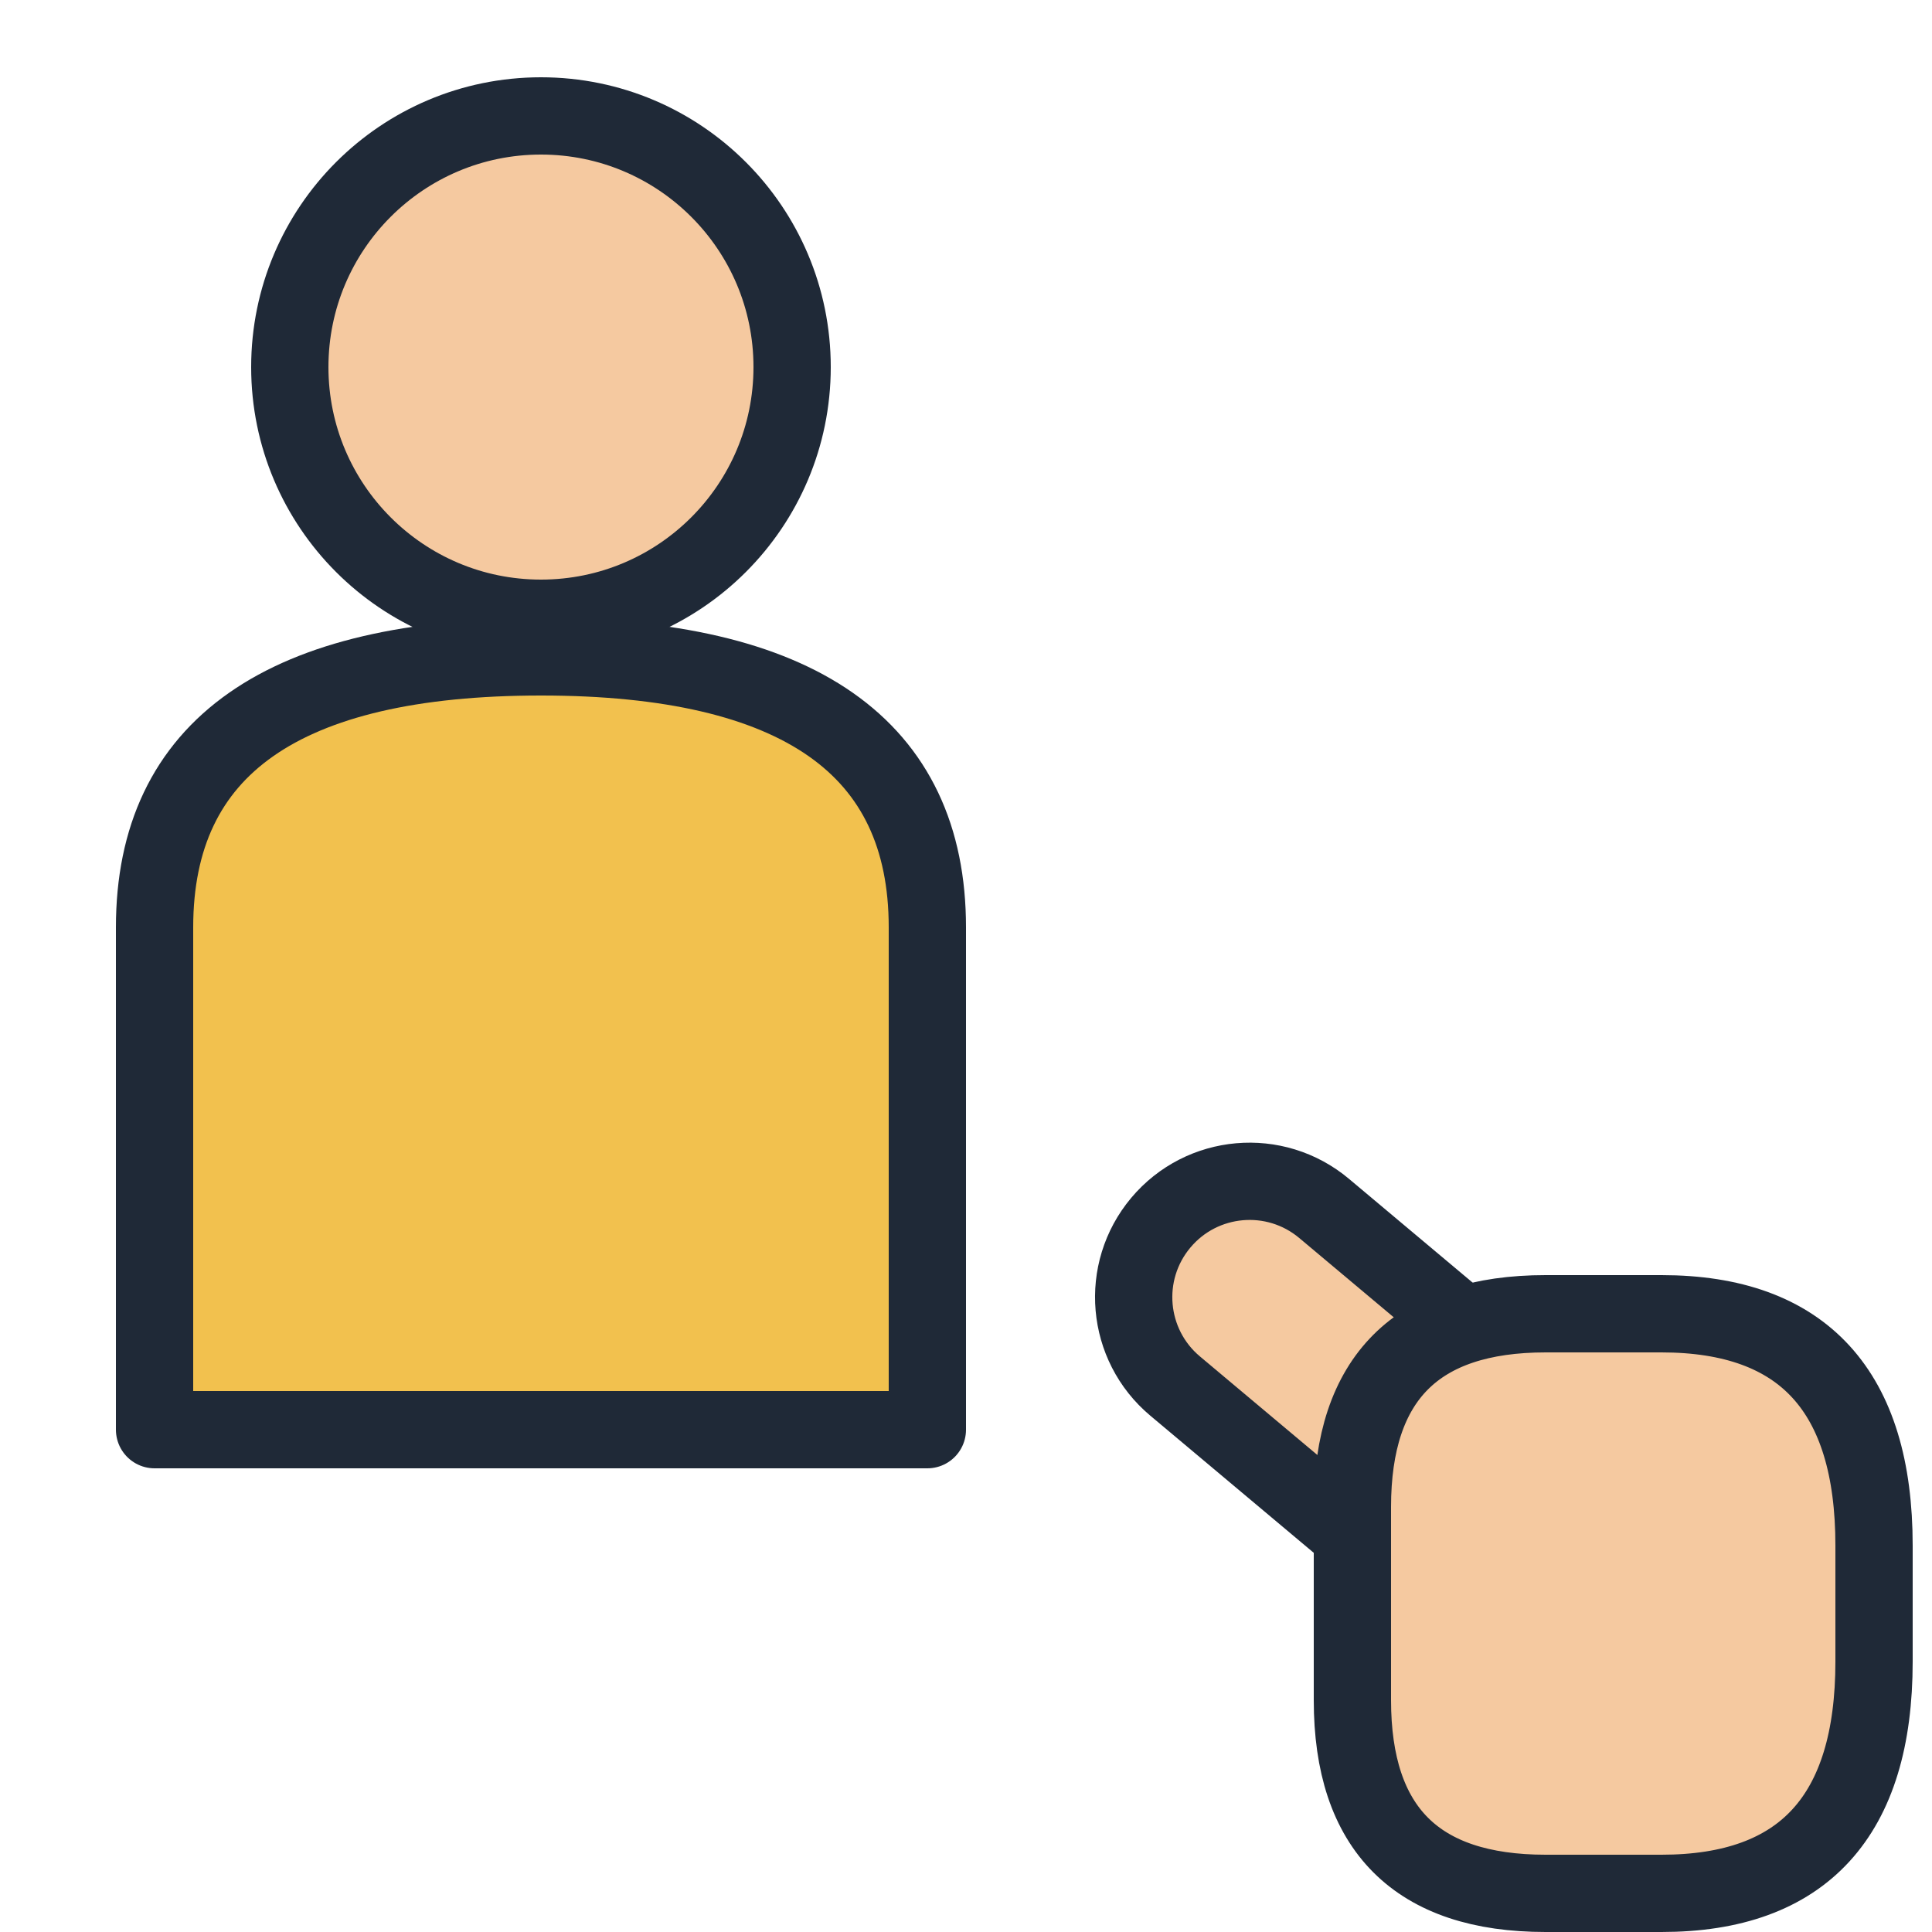
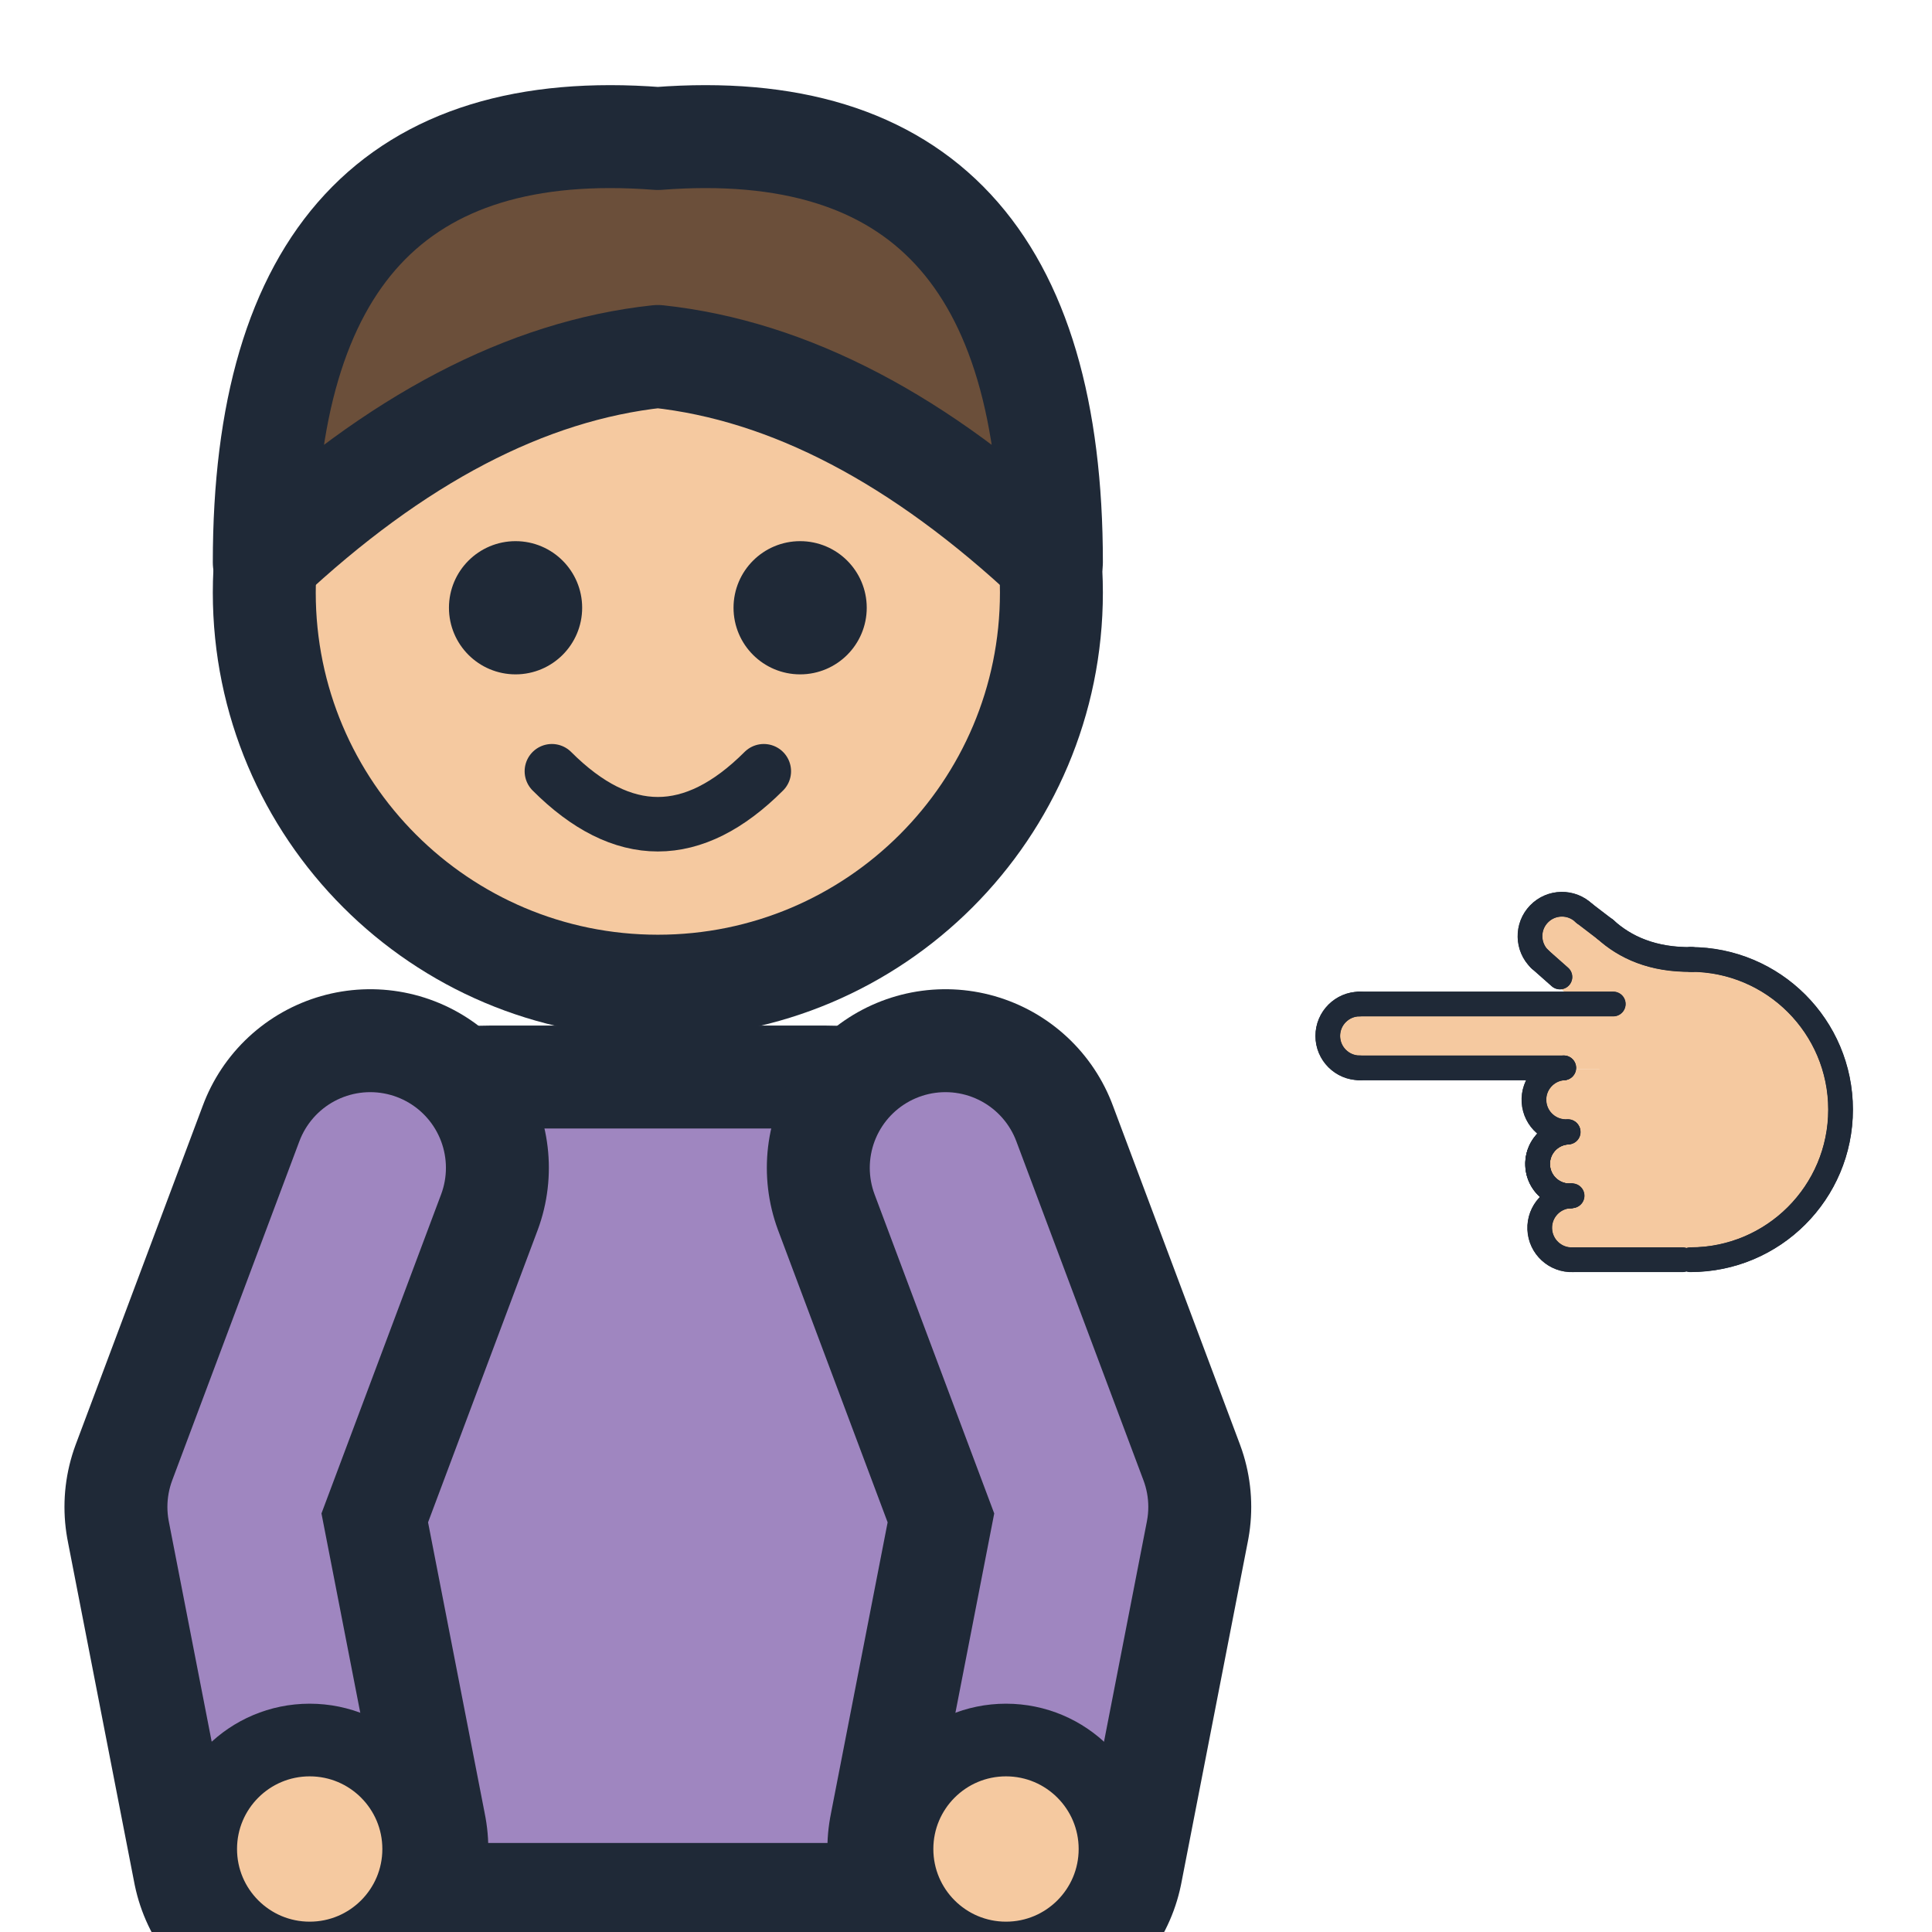
<svg xmlns="http://www.w3.org/2000/svg" viewBox="0 0 100 100">
-   <path d="M8 74 V48 Q8 34 28 34 Q48 34 48 48 V74 Z" fill="#F2C14E" stroke="#1F2937" stroke-width="4" stroke-linejoin="round" />
-   <circle cx="28" cy="19" r="13" fill="#F5C9A0" stroke="#1F2937" stroke-width="4" />
-   <rect x="-6" y="-26" width="12" height="28" rx="6" transform="translate(80 80) rotate(-50)" fill="#F5C9A0" stroke="#1F2937" stroke-width="4" />
-   <path d="M70 78 Q70 68 80 68 H86 Q97 68 97 80 V86 Q97 98 86 98 H80 Q70 98 70 88 Z" fill="#F5C9A0" stroke="#1F2937" stroke-width="4" stroke-linejoin="round" />
+   <g transform="translate(-16 0) scale(1)">
+     <g transform="translate(-28.3 -3.8) scale(1.567)">
+       <path d="M39 44 Q39 38 44.5 38 H55.5 Q61 38 61 44 L59 65 H41 Z" fill="#9F86C0" stroke="#1F2937" stroke-width="3.4" stroke-linejoin="round" />
+       <circle cx="50" cy="22" r="13" fill="#F5C9A0" stroke="#1F2937" stroke-width="3.4" />
+       <path d="M37 21 Q37 6 50 7 Q63 6 63 21 Q56.5 14.9 50 14.2 Q43.5 14.9 37 21 Z" fill="#6B4F3A" stroke="#1F2937" stroke-width="3.4" stroke-linejoin="round" />
+       <circle cx="45.3" cy="22.5" r="1.7" fill="#1F2937" stroke="#1F2937" stroke-width="1" />
+       <circle cx="54.7" cy="22.5" r="1.7" fill="#1F2937" stroke="#1F2937" stroke-width="1" />
+       <path d="M46.5 27.9 Q50 31.4 53.5 27.9" fill="none" stroke="#1F2937" stroke-width="1.8" stroke-linecap="round" />
+       <path d="M40.5 41 L36.3 52.2 L38.5 63.5" fill="none" stroke="#1F2937" stroke-width="11.8" stroke-linecap="round" stroke-linejoin="round" />
+       <path d="M40.5 41 L36.3 52.2 L38.5 63.5" fill="none" stroke="#9F86C0" stroke-width="5" stroke-linecap="round" stroke-linejoin="round" />
+       <path d="M59.5 41 L63.7 52.2 L61.5 63.5" fill="none" stroke="#1F2937" stroke-width="11.8" stroke-linecap="round" stroke-linejoin="round" />
+       <path d="M59.5 41 L63.7 52.2 L61.5 63.5" fill="none" stroke="#9F86C0" stroke-width="5" stroke-linecap="round" stroke-linejoin="round" />
+       <circle cx="38.5" cy="63.5" r="3.6" fill="#F5C9A0" stroke="#1F2937" stroke-width="2.4" />
+       <circle cx="61.5" cy="63.5" r="3.6" fill="#F5C9A0" stroke="#1F2937" stroke-width="2.4" />
+     </g>
+   </g>
+   <g transform="translate(82 56) rotate(0) scale(0.34) translate(-50 -50)">
+     <g transform="scale(1.3889)">
+       <g />
+       <g />
+       <g data-layer="color">
+         <path fill="#F5C9A0" stroke="none" d="M45.697,55.288c11.975,0,18.391-7.161,18.391-16.249S57.812,19.766,32.935,22.422" />
+         <line x1="46.758" x2="34.758" y1="55.495" y2="55.495" fill="#F5C9A0" stroke="none" />
+         <path fill="#F5C9A0" stroke="none" d="M34.465,48.502c-1.931,0.081-3.431,1.712-3.35,3.644c0.081,1.931,1.712,3.431,3.644,3.35" />
+         <path fill="#F5C9A0" stroke="none" d="M34.232,41.505c-1.931,0.081-3.431,1.712-3.35,3.644c0.081,1.931,1.712,3.431,3.644,3.35" />
+         <path fill="#F5C9A0" stroke="none" d="M34.098,41.509c-1.927,0.155-3.363,1.843-3.208,3.769c0.155,1.927,1.843,3.363,3.769,3.208" />
+         <path fill="#F5C9A0" stroke="none" d="M33.754,34.468c-1.929,0.124-3.393,1.788-3.269,3.717s1.788,3.393,3.717,3.269" />
+         <path fill="#F5C9A0" stroke="none" d="M43.058,22.954c-7.62-5.867-10.687-6.745-12.03-5.355 c-1.343,1.39,0.784,5.694,2.174,7.037" />
+         <path fill="#F5C9A0" stroke="none" d="M11.382,27.468c-1.933,0-3.5,1.567-3.5,3.5s1.567,3.5,3.5,3.5" />
+         <line x1="33.717" x2="11.382" y1="34.468" y2="34.468" fill="#F5C9A0" stroke="none" />
+         <line x1="11.382" x2="39.172" y1="27.468" y2="27.468" fill="#F5C9A0" stroke="none" />
+         <line x1="33.328" x2="31.114" y1="24.507" y2="22.549" fill="#F5C9A0" stroke="none" />
+         <path fill="#F5C9A0" stroke="none" d="M38.297,19.282c2.144,1.953,5.168,3.373,9.522,3.301" />
+         <line x1="35.978" x2="38.358" y1="17.514" y2="19.335" fill="#F5C9A0" stroke="none" />
+         <polygon fill="#F5C9A0" stroke="none" points="38.797,34.578 36.83,27.515 11.047,27.515 11.047,34.468" />
+         <rect x="29.369" y="38.925" width="20.921" height="12.226" transform="matrix(-4.495001e-11 1 -1 -4.495001e-11 84.8684 5.2085)" fill="#F5C9A0" stroke="none" />
+         <polygon fill="#F5C9A0" stroke="none" points="36.938,27.468 35.943,24.812 32.757,25.321 35.687,27.485" />
+       </g>
+       <g />
+       <g data-layer="line">
+         <path fill="none" stroke="#1F2937" stroke-linecap="round" stroke-linejoin="round" stroke-miterlimit="10" stroke-width="2.7" d="M47.632,55.495c9.088,0,16.456-7.367,16.456-16.456s-7.367-16.456-16.456-16.456" />
+         <line x1="46.758" x2="34.758" y1="55.495" y2="55.495" fill="none" stroke="#1F2937" stroke-linecap="round" stroke-linejoin="round" stroke-miterlimit="10" stroke-width="2.7" />
+         <path fill="none" stroke="#1F2937" stroke-linecap="round" stroke-linejoin="round" stroke-miterlimit="10" stroke-width="2.7" d="M34.465,48.502c-1.931,0.081-3.431,1.712-3.35,3.644c0.081,1.931,1.712,3.431,3.644,3.35" />
+         <path fill="none" stroke="#1F2937" stroke-linecap="round" stroke-linejoin="round" stroke-miterlimit="10" stroke-width="2.7" d="M34.232,41.505c-1.931,0.081-3.431,1.712-3.35,3.644c0.081,1.931,1.712,3.431,3.644,3.35" />
+         <path fill="none" stroke="#1F2937" stroke-linecap="round" stroke-linejoin="round" stroke-miterlimit="10" stroke-width="2.7" d="M34.098,41.509c-1.927,0.155-3.363,1.843-3.208,3.769c0.155,1.927,1.843,3.363,3.769,3.208" />
+         <path fill="none" stroke="#1F2937" stroke-linecap="round" stroke-linejoin="round" stroke-miterlimit="10" stroke-width="2.7" d="M33.754,34.468c-1.929,0.124-3.393,1.788-3.269,3.717s1.788,3.393,3.717,3.269" />
+         <path fill="none" stroke="#1F2937" stroke-linecap="round" stroke-linejoin="round" stroke-miterlimit="10" stroke-width="2.7" d="M35.978,17.514c-1.39-1.343-3.606-1.304-4.949,0.086c-1.343,1.39-1.304,3.606,0.086,4.949" />
+         <path fill="none" stroke="#1F2937" stroke-linecap="round" stroke-linejoin="round" stroke-miterlimit="10" stroke-width="2.7" d="M11.382,27.468c-1.933,0-3.5,1.567-3.5,3.5s1.567,3.5,3.5,3.5" />
+         <line x1="33.717" x2="11.382" y1="34.468" y2="34.468" fill="none" stroke="#1F2937" stroke-linecap="round" stroke-linejoin="round" stroke-miterlimit="10" stroke-width="2.7" />
+         <line x1="11.382" x2="39.172" y1="27.468" y2="27.468" fill="none" stroke="#1F2937" stroke-linecap="round" stroke-linejoin="round" stroke-miterlimit="10" stroke-width="2.7" />
+         <line x1="33.328" x2="31.114" y1="24.507" y2="22.549" fill="none" stroke="#1F2937" stroke-linecap="round" stroke-linejoin="round" stroke-miterlimit="10" stroke-width="2.7" />
+         <path fill="none" stroke="#1F2937" stroke-linecap="round" stroke-linejoin="round" stroke-miterlimit="10" stroke-width="2.7" d="M38.297,19.282c2.144,1.953,5.168,3.373,9.522,3.301" />
+         <line x1="35.978" x2="38.358" y1="17.514" y2="19.335" fill="none" stroke="#1F2937" stroke-linecap="round" stroke-linejoin="round" stroke-miterlimit="10" stroke-width="2.7" />
+         <path fill="none" stroke="#1F2937" stroke-linecap="round" stroke-linejoin="round" stroke-miterlimit="10" stroke-width="2.7" d="M47.647,55.479c9.088,0,16.456-7.367,16.456-16.456s-7.367-16.456-16.456-16.456" />
+         <line x1="46.774" x2="34.774" y1="55.479" y2="55.479" fill="none" stroke="#1F2937" stroke-linecap="round" stroke-linejoin="round" stroke-miterlimit="10" stroke-width="2.7" />
+         <path fill="none" stroke="#1F2937" stroke-linecap="round" stroke-linejoin="round" stroke-miterlimit="10" stroke-width="2.7" d="M34.48,48.487c-1.931,0.081-3.431,1.712-3.35,3.644c0.081,1.931,1.712,3.431,3.644,3.35" />
+         <path fill="none" stroke="#1F2937" stroke-linecap="round" stroke-linejoin="round" stroke-miterlimit="10" stroke-width="2.7" d="M34.248,41.49c-1.931,0.081-3.431,1.712-3.35,3.644c0.081,1.931,1.712,3.431,3.644,3.35" />
+         <path fill="none" stroke="#1F2937" stroke-linecap="round" stroke-linejoin="round" stroke-miterlimit="10" stroke-width="2.7" d="M34.114,41.494c-1.927,0.155-3.363,1.843-3.208,3.769c0.155,1.927,1.843,3.363,3.769,3.208" />
+         <path fill="none" stroke="#1F2937" stroke-linecap="round" stroke-linejoin="round" stroke-miterlimit="10" stroke-width="2.7" d="M33.769,34.452c-1.929,0.124-3.393,1.788-3.269,3.717s1.788,3.393,3.717,3.269" />
+         <path fill="none" stroke="#1F2937" stroke-linecap="round" stroke-linejoin="round" stroke-miterlimit="10" stroke-width="2.7" d="M35.993,17.499c-1.39-1.343-3.606-1.304-4.949,0.086c-1.343,1.39-1.304,3.606,0.086,4.949" />
+         <path fill="none" stroke="#1F2937" stroke-linecap="round" stroke-linejoin="round" stroke-miterlimit="10" stroke-width="2.7" d="M11.397,27.452c-1.933,0-3.5,1.567-3.5,3.5s1.567,3.5,3.5,3.5" />
+         <line x1="33.732" x2="11.397" y1="34.452" y2="34.452" fill="none" stroke="#1F2937" stroke-linecap="round" stroke-linejoin="round" stroke-miterlimit="10" stroke-width="2.7" />
+         <line x1="11.397" x2="39.188" y1="27.452" y2="27.452" fill="none" stroke="#1F2937" stroke-linecap="round" stroke-linejoin="round" stroke-miterlimit="10" stroke-width="2.7" />
+         <line x1="33.343" x2="31.13" y1="24.492" y2="22.534" fill="none" stroke="#1F2937" stroke-linecap="round" stroke-linejoin="round" stroke-miterlimit="10" stroke-width="2.7" />
+         <path fill="none" stroke="#1F2937" stroke-linecap="round" stroke-linejoin="round" stroke-miterlimit="10" stroke-width="2.7" d="M38.312,19.266c2.144,1.953,5.168,3.373,9.522,3.301" />
+         <line x1="35.993" x2="38.373" y1="17.499" y2="19.32" fill="none" stroke="#1F2937" stroke-linecap="round" stroke-linejoin="round" stroke-miterlimit="10" stroke-width="2.7" />
+       </g>
+     </g>
+   </g>
</svg>
